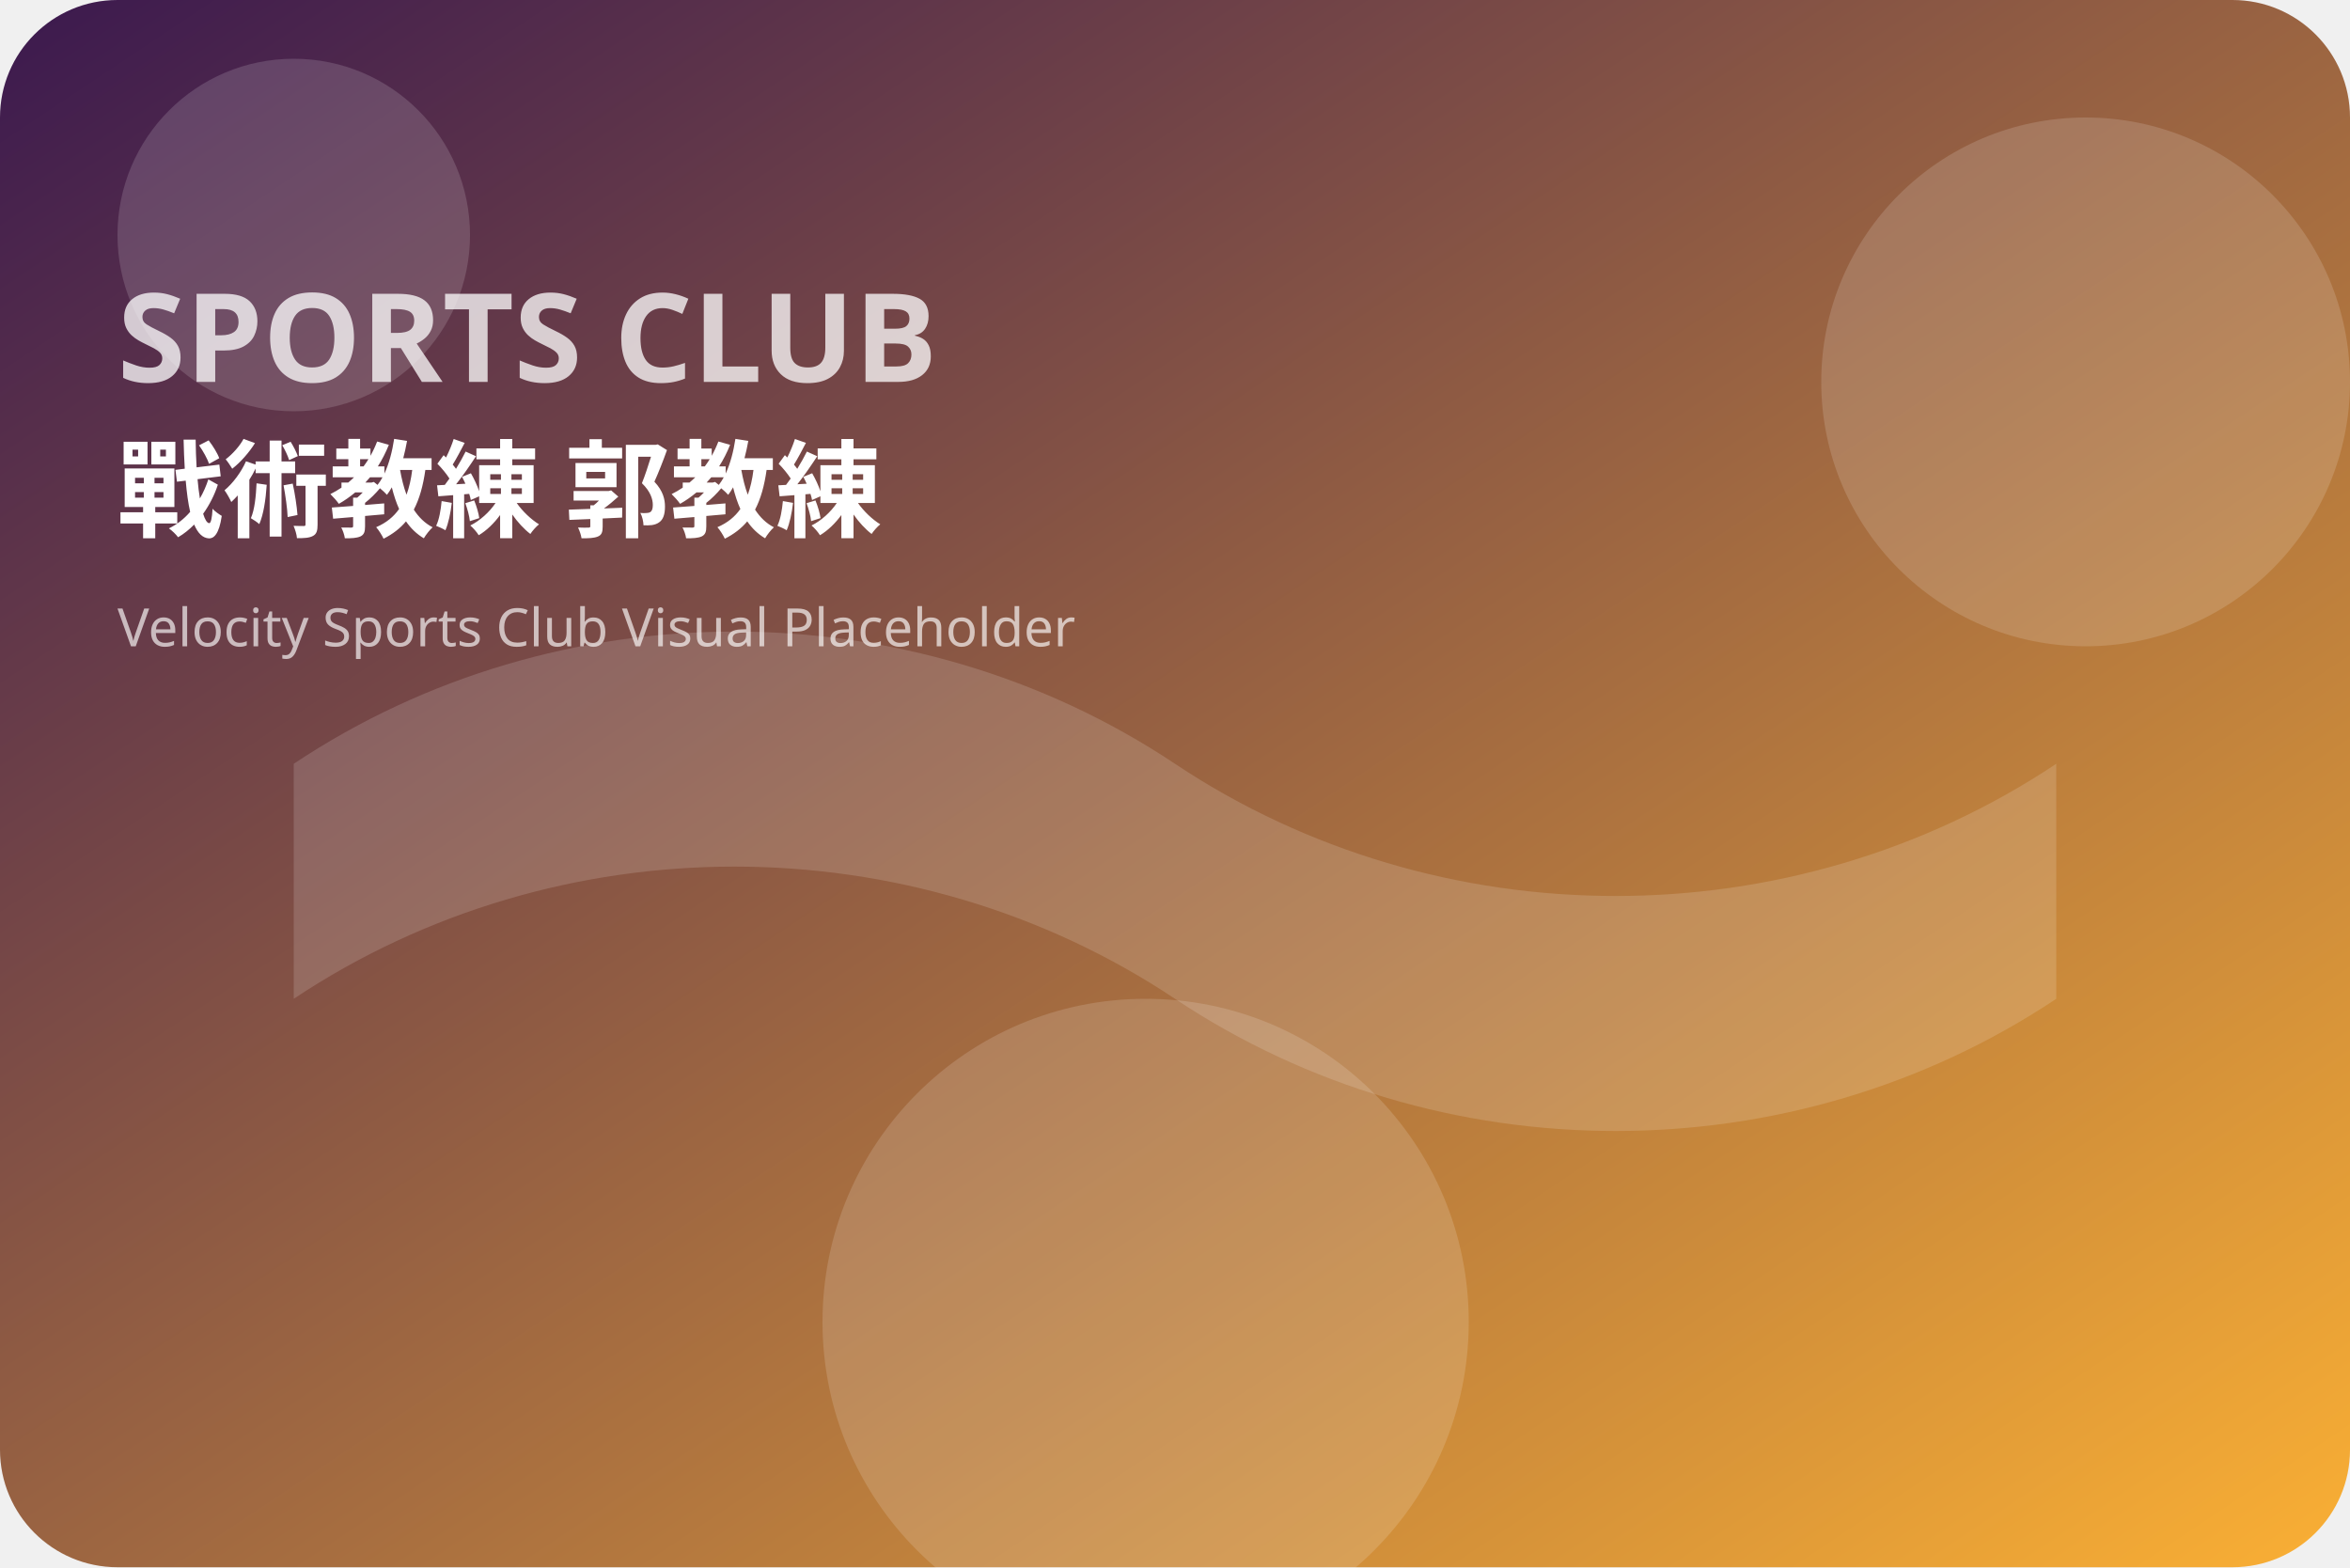
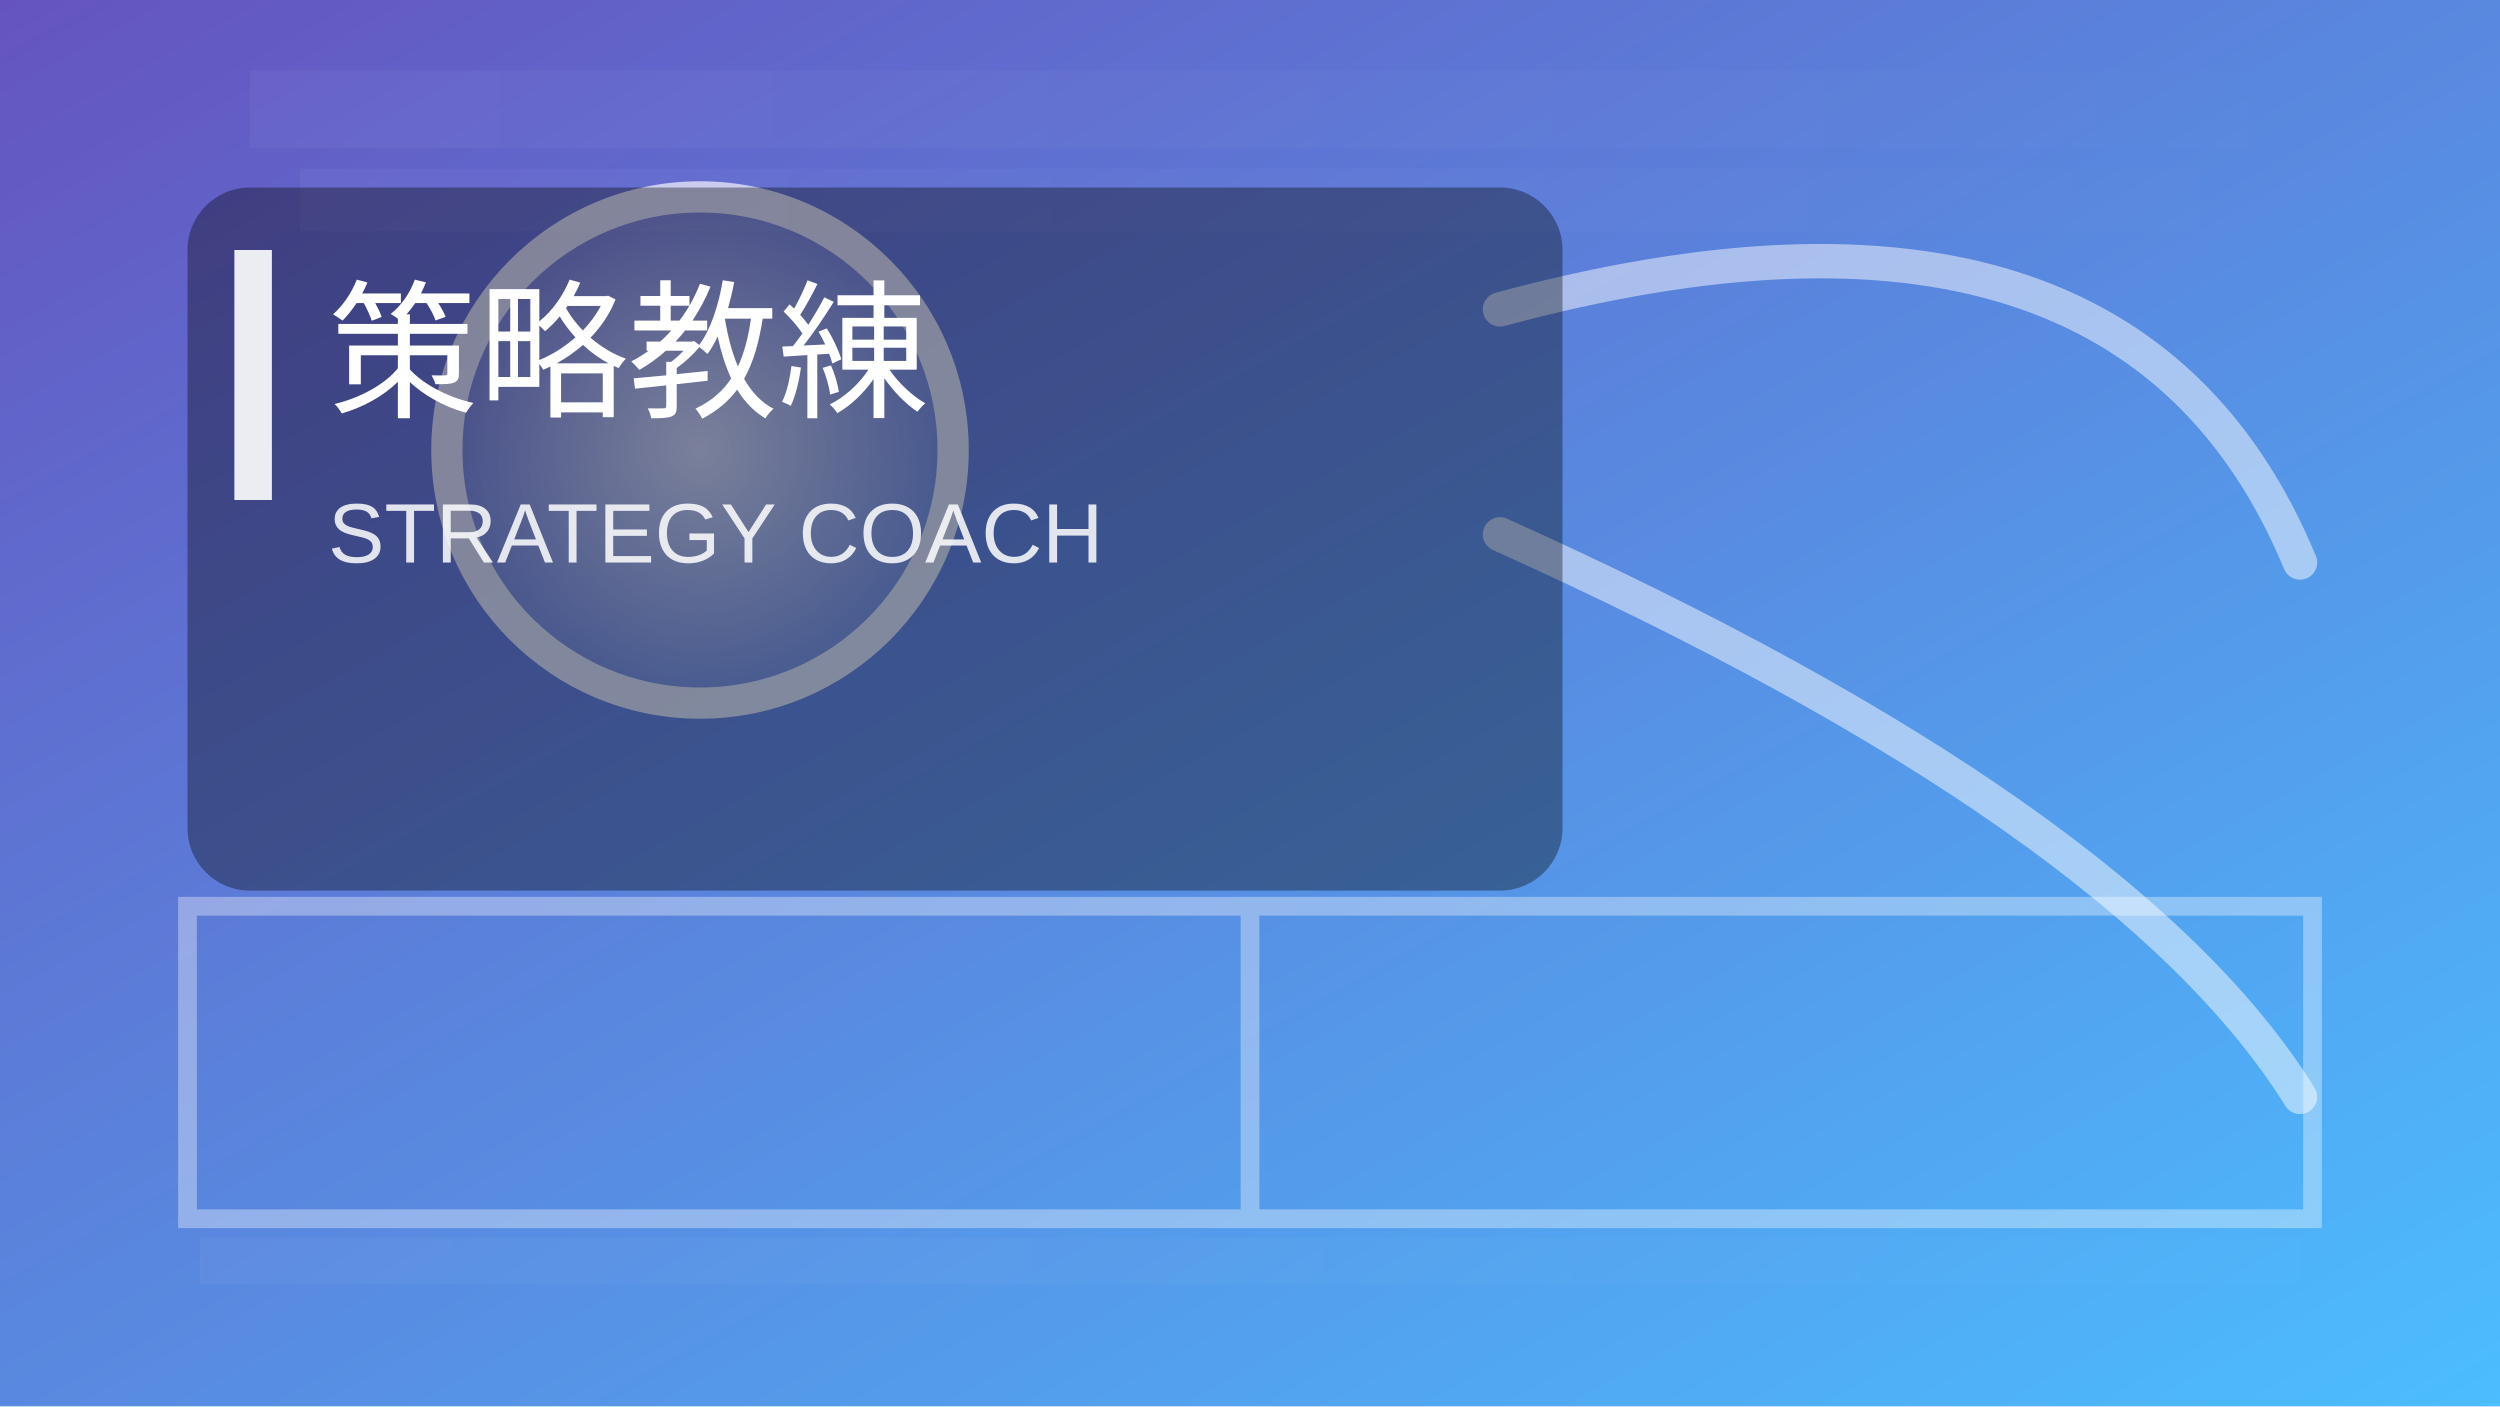
- <svg xmlns="http://www.w3.org/2000/svg" width="1600" height="1067" viewBox="0 0 1600 1067">
+ <svg xmlns="http://www.w3.org/2000/svg" viewBox="0 0 1600 900" role="img" aria-label="策略教練 STRATEGY COACH">
  <defs>
-     <linearGradient id="coach-03-svg" x1="0%" y1="0%" x2="100%" y2="100%">
-       <stop offset="0%" stop-color="#3a184f" />
-       <stop offset="100%" stop-color="#fbb034" />
+     <linearGradient id="grad" x1="0" y1="0" x2="1" y2="1">
+       <stop offset="0%" stop-color="#6554C0" />
+       <stop offset="100%" stop-color="#4CBDFF" />
    </linearGradient>
+     <linearGradient id="line" x1="0" y1="0" x2="1" y2="0">
+       <stop offset="0%" stop-color="rgba(255,255,255,0.25)" />
+       <stop offset="100%" stop-color="rgba(255,255,255,0.05)" />
+     </linearGradient>
+     <radialGradient id="ball" cx="0.5" cy="0.5" r="0.5">
+       <stop offset="0%" stop-color="rgba(255,255,255,0.9)" />
+       <stop offset="100%" stop-color="rgba(255,255,255,0.15)" />
+     </radialGradient>
+     <style>text { font-family: "Barlow", "Noto Sans TC", "Arial", sans-serif; }</style>
  </defs>
-   <rect width="1600" height="1067" fill="url(#coach-03-svg)" rx="80" />
-   <g fill="rgba(255,255,255,0.15)">
-     <circle cx="200" cy="160" r="120" />
-     <circle cx="1420" cy="260" r="180" />
-     <circle cx="780" cy="900" r="220" />
-     <path d="M200 520c180-120 420-120 600 0s420 120 600 0v160c-180 120-420 120-600 0s-420-120-600 0z" />
+   <rect width="1600" height="900" fill="url(#grad)" />
+   <g opacity="0.35">
+     <path d="M120 580 H1480 V780 H120 Z" fill="none" stroke="white" stroke-width="12" />
+     <line x1="800.0" y1="580" x2="800.0" y2="780" stroke="white" stroke-width="12" />
  </g>
-   <text x="80" y="260" fill="rgba(255,255,255,0.75)" font-family="Rajdhani, 'Barlow', sans-serif" font-size="84" font-weight="600">SPORTS CLUB</text>
-   <text x="80" y="360" fill="#ffffff" font-family="Barlow, 'Noto Sans TC', sans-serif" font-size="72" font-weight="700">戰術教練 郭教練</text>
-   <text x="80" y="440" fill="rgba(255,255,255,0.65)" font-family="Barlow, 'Noto Sans TC', sans-serif" font-size="36">Velocity Sports Club Visual Placeholder</text>
+   <g opacity="0.65">
+     <circle cx="448" cy="288.0" r="162.0" fill="url(#ball)" stroke="white" stroke-width="20" />
+     <path d="M960.0 198.0 Q1360.0 90.0 1472.0 360.0" stroke="rgba(255,255,255,0.75)" stroke-width="22" fill="none" stroke-linecap="round" />
+     <path d="M960.0 342.0 Q1360.0 522.0 1472.0 702.0" stroke="rgba(255,255,255,0.75)" stroke-width="22" fill="none" stroke-linecap="round" />
+   </g>
+   <g opacity="0.15">
+     <rect x="160.0" y="45.0" width="1280.0" height="50" fill="url(#line)" />
+     <rect x="192.0" y="108.0" width="1216.0" height="40" fill="url(#line)" />
+     <rect x="128.0" y="792.0" width="1344.0" height="30" fill="url(#line)" />
+   </g>
+   <rect x="120" y="120" width="880" height="450.0" rx="40" ry="40" fill="rgba(0,0,0,0.35)" />
+   <rect x="150" y="160" width="24" height="160" fill="rgba(255,255,255,0.9)" />
+   <text x="210" y="260" font-size="96" fill="#FFFFFF">策略教練</text>
+   <text x="210" y="360" font-size="54" fill="rgba(255,255,255,0.85)">STRATEGY COACH</text>
</svg>
